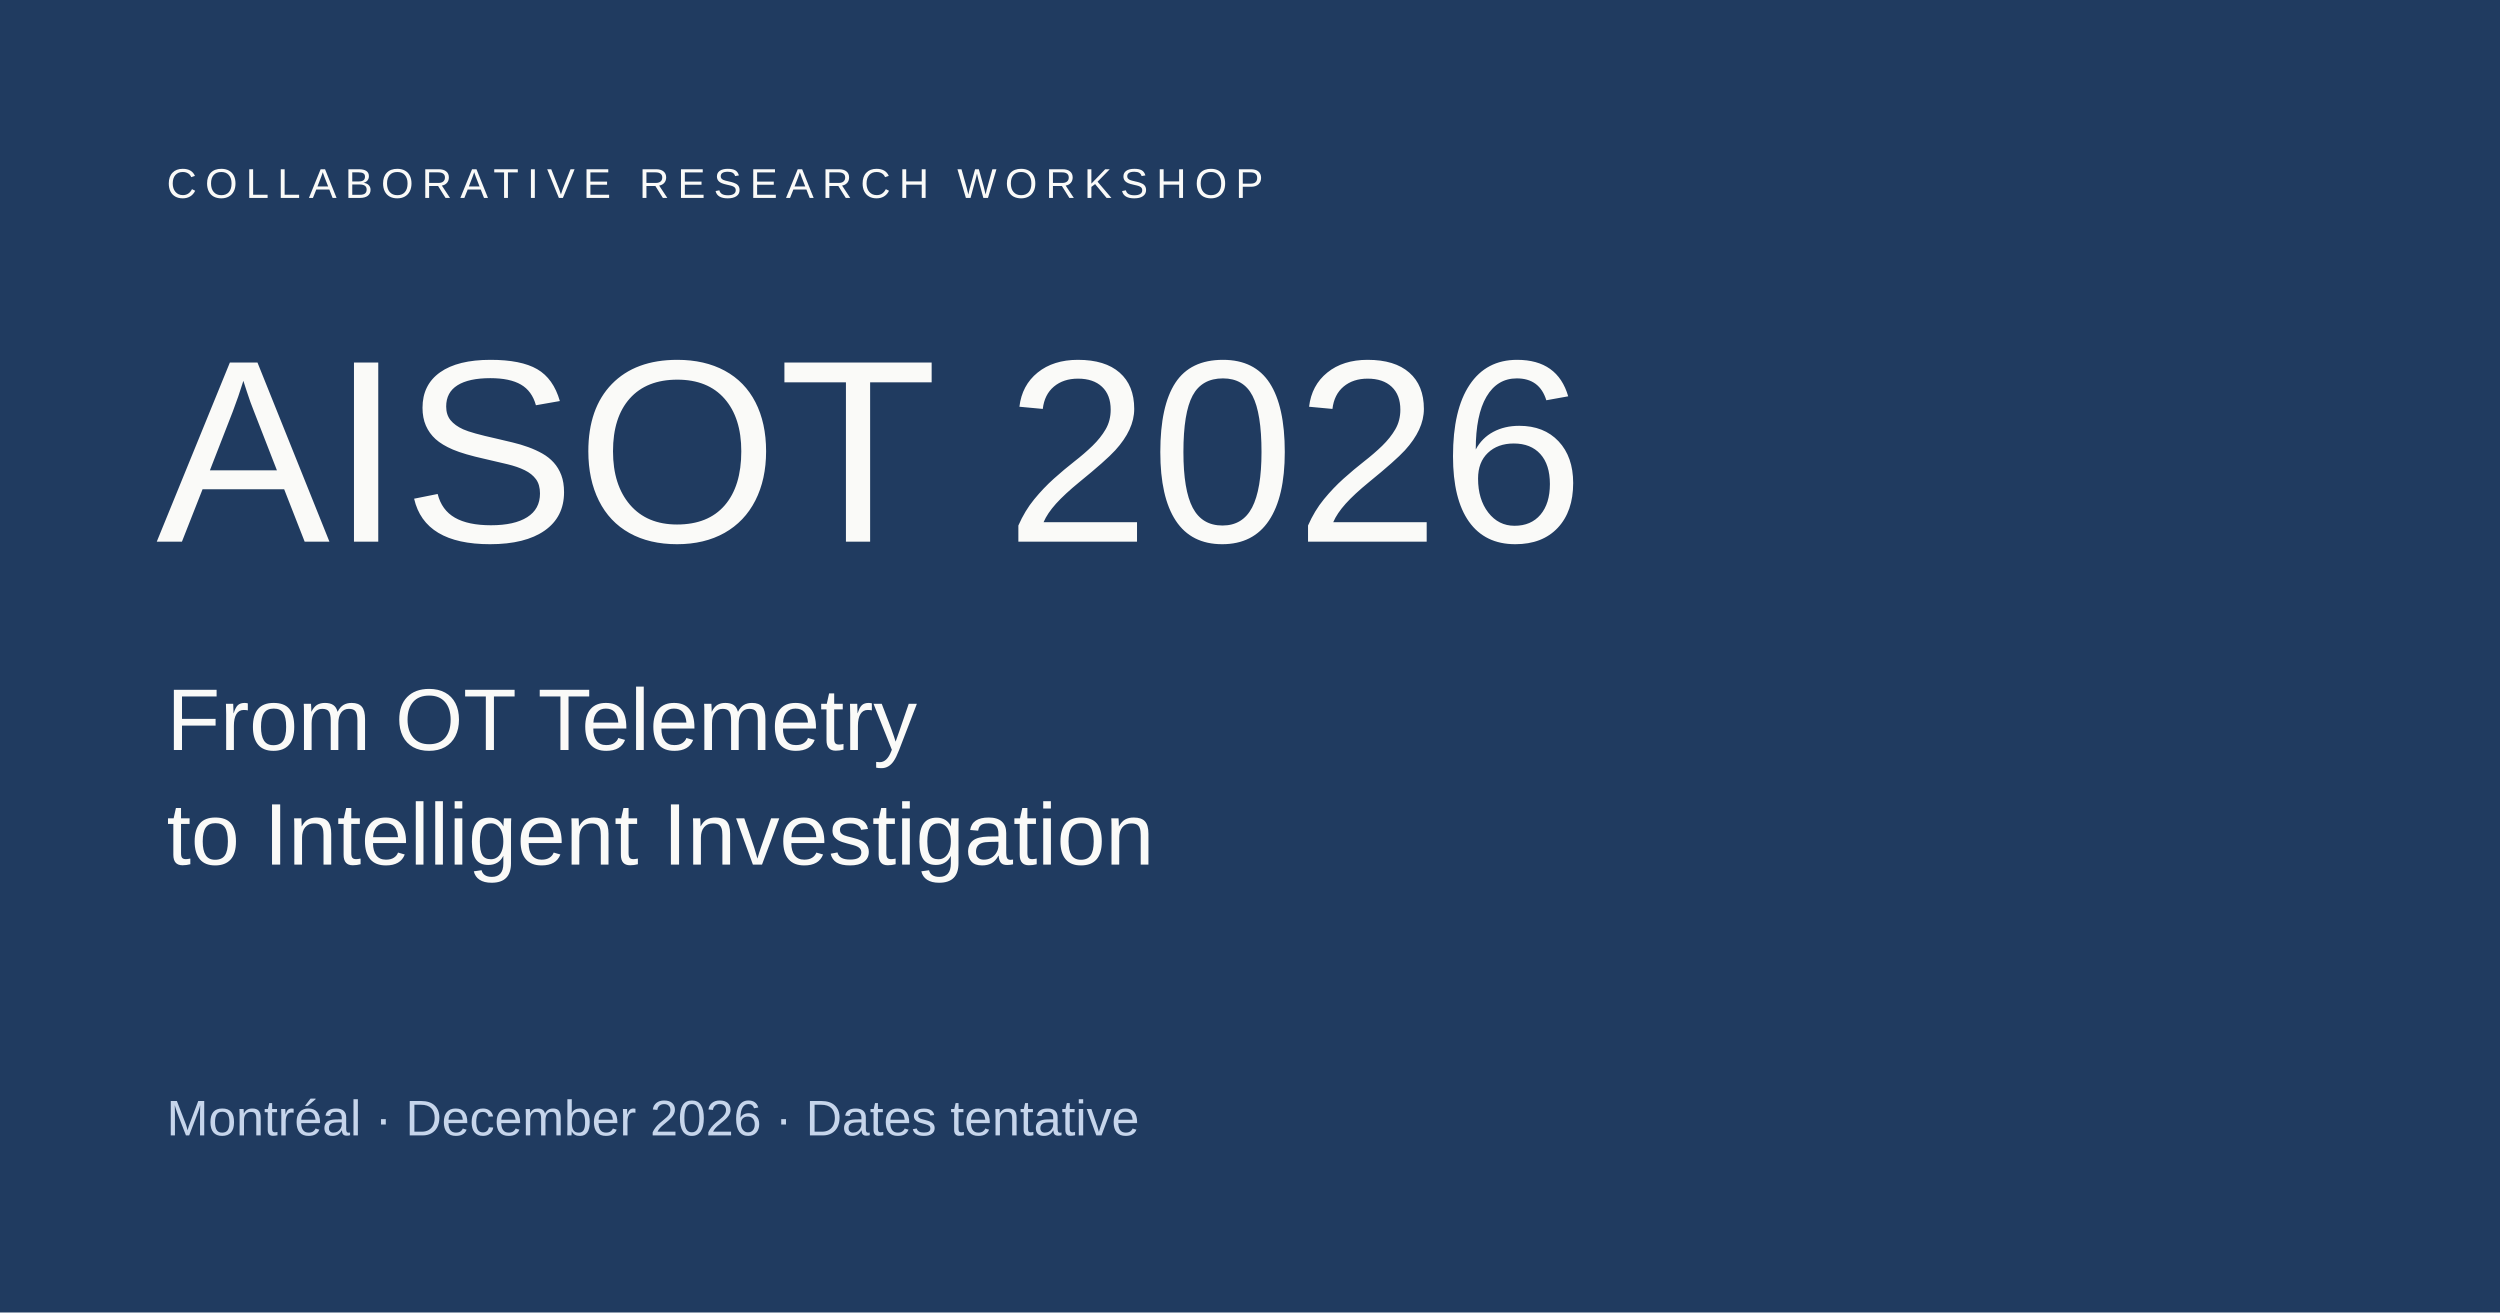
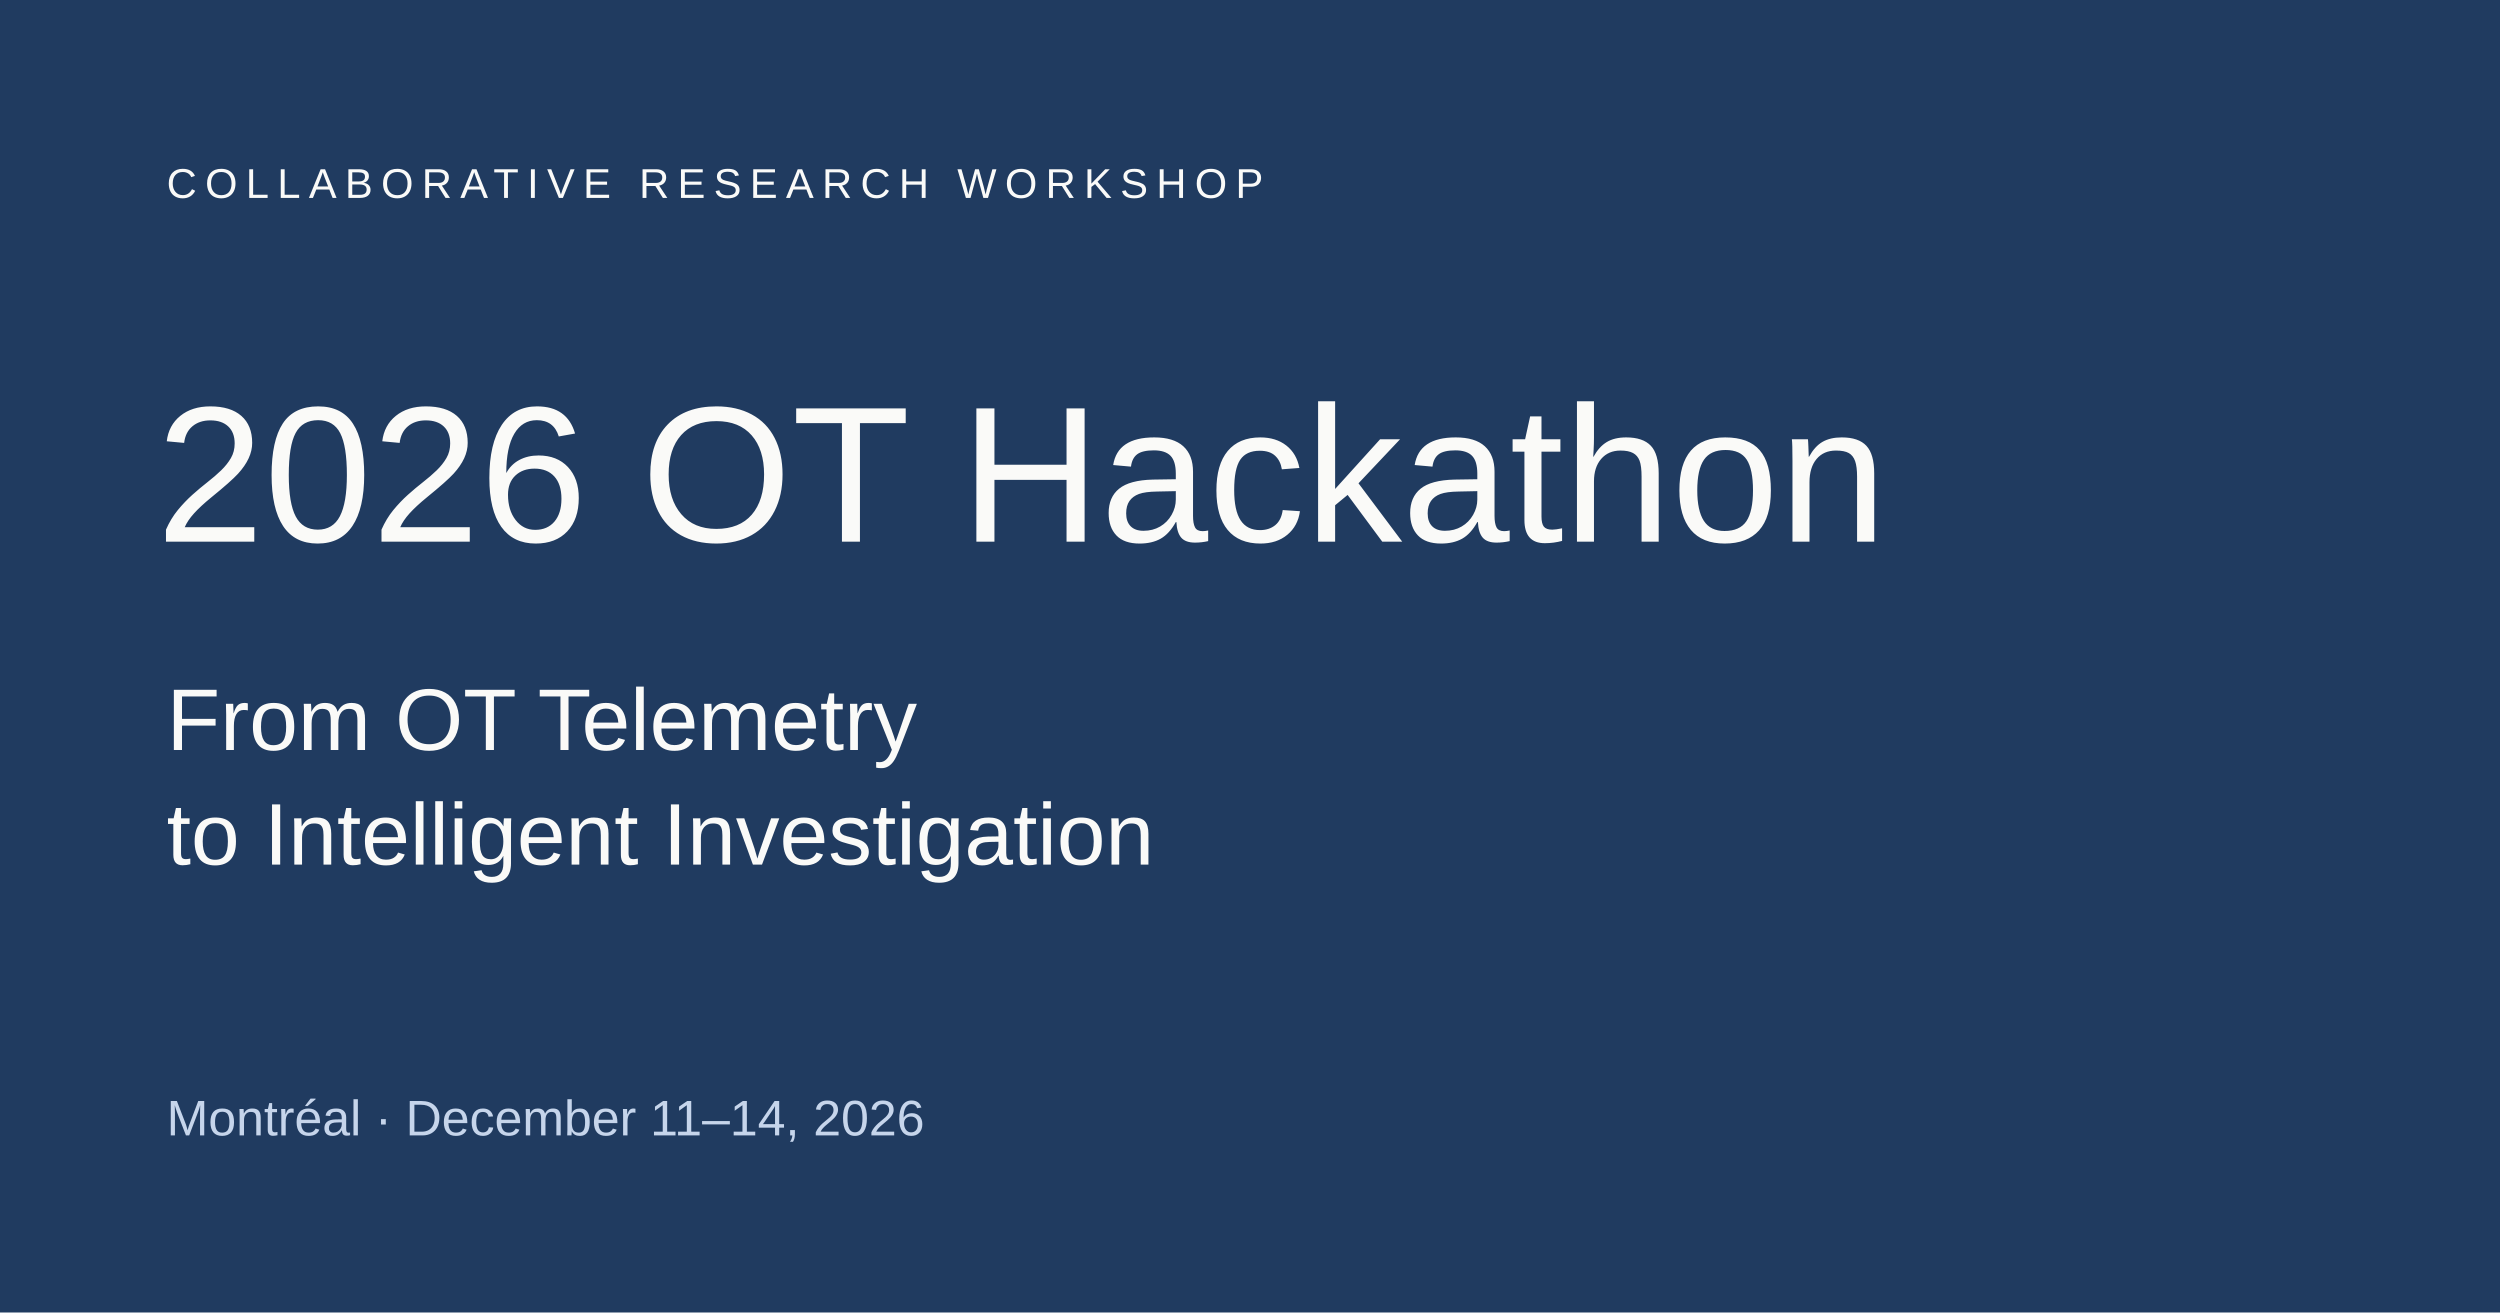
<svg xmlns="http://www.w3.org/2000/svg" width="1200" height="630">
  <rect width="1200" height="630" fill="#203b60" />
  <g fill="#fafaf8" font-family="Arial">
    <text x="80" y="95" font-size="20" letter-spacing="4">COLLABORATIVE RESEARCH WORKSHOP</text>
-     <text x="75" y="260" font-size="125">AISOT 2026</text>
+     <text x="75" y="260" font-size="93">2026 OT Hackathon</text>
    <text x="80" y="360" font-size="42">From OT Telemetry</text>
    <text x="80" y="415" font-size="42">to Intelligent Investigation</text>
-     <text x="80" y="545" font-size="24" fill="#c6d5eb">Montréal · December 2026 · Dates tentative</text>
+     <text x="80" y="545" font-size="24" fill="#c6d5eb">Montréal · December 11–14, 2026</text>
  </g>
</svg>
